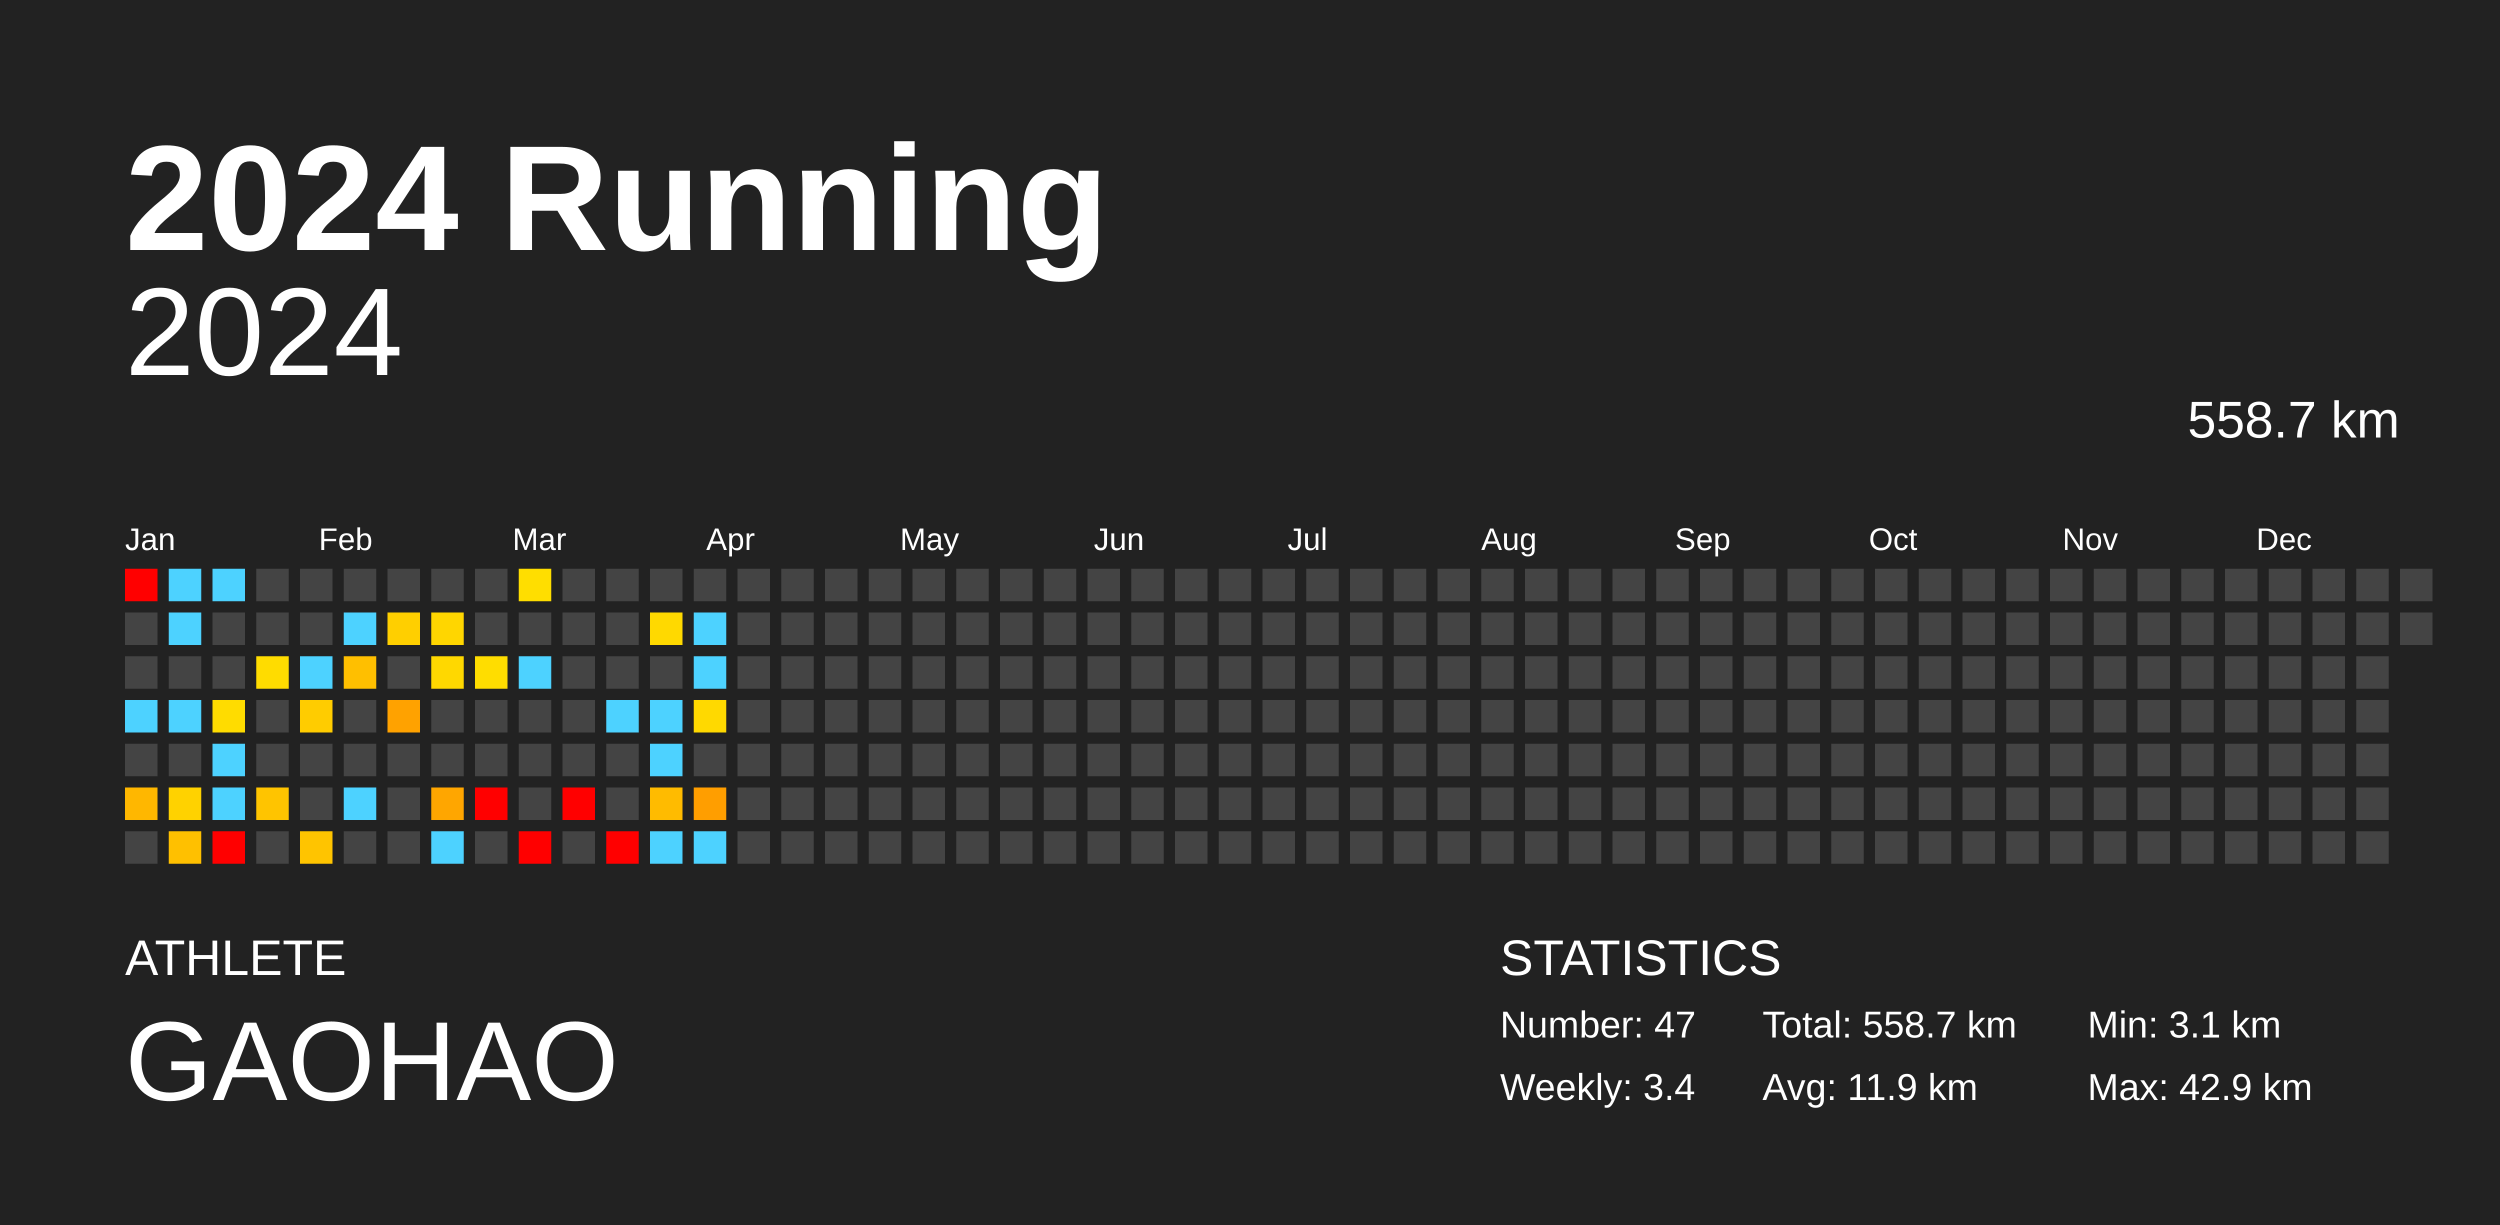
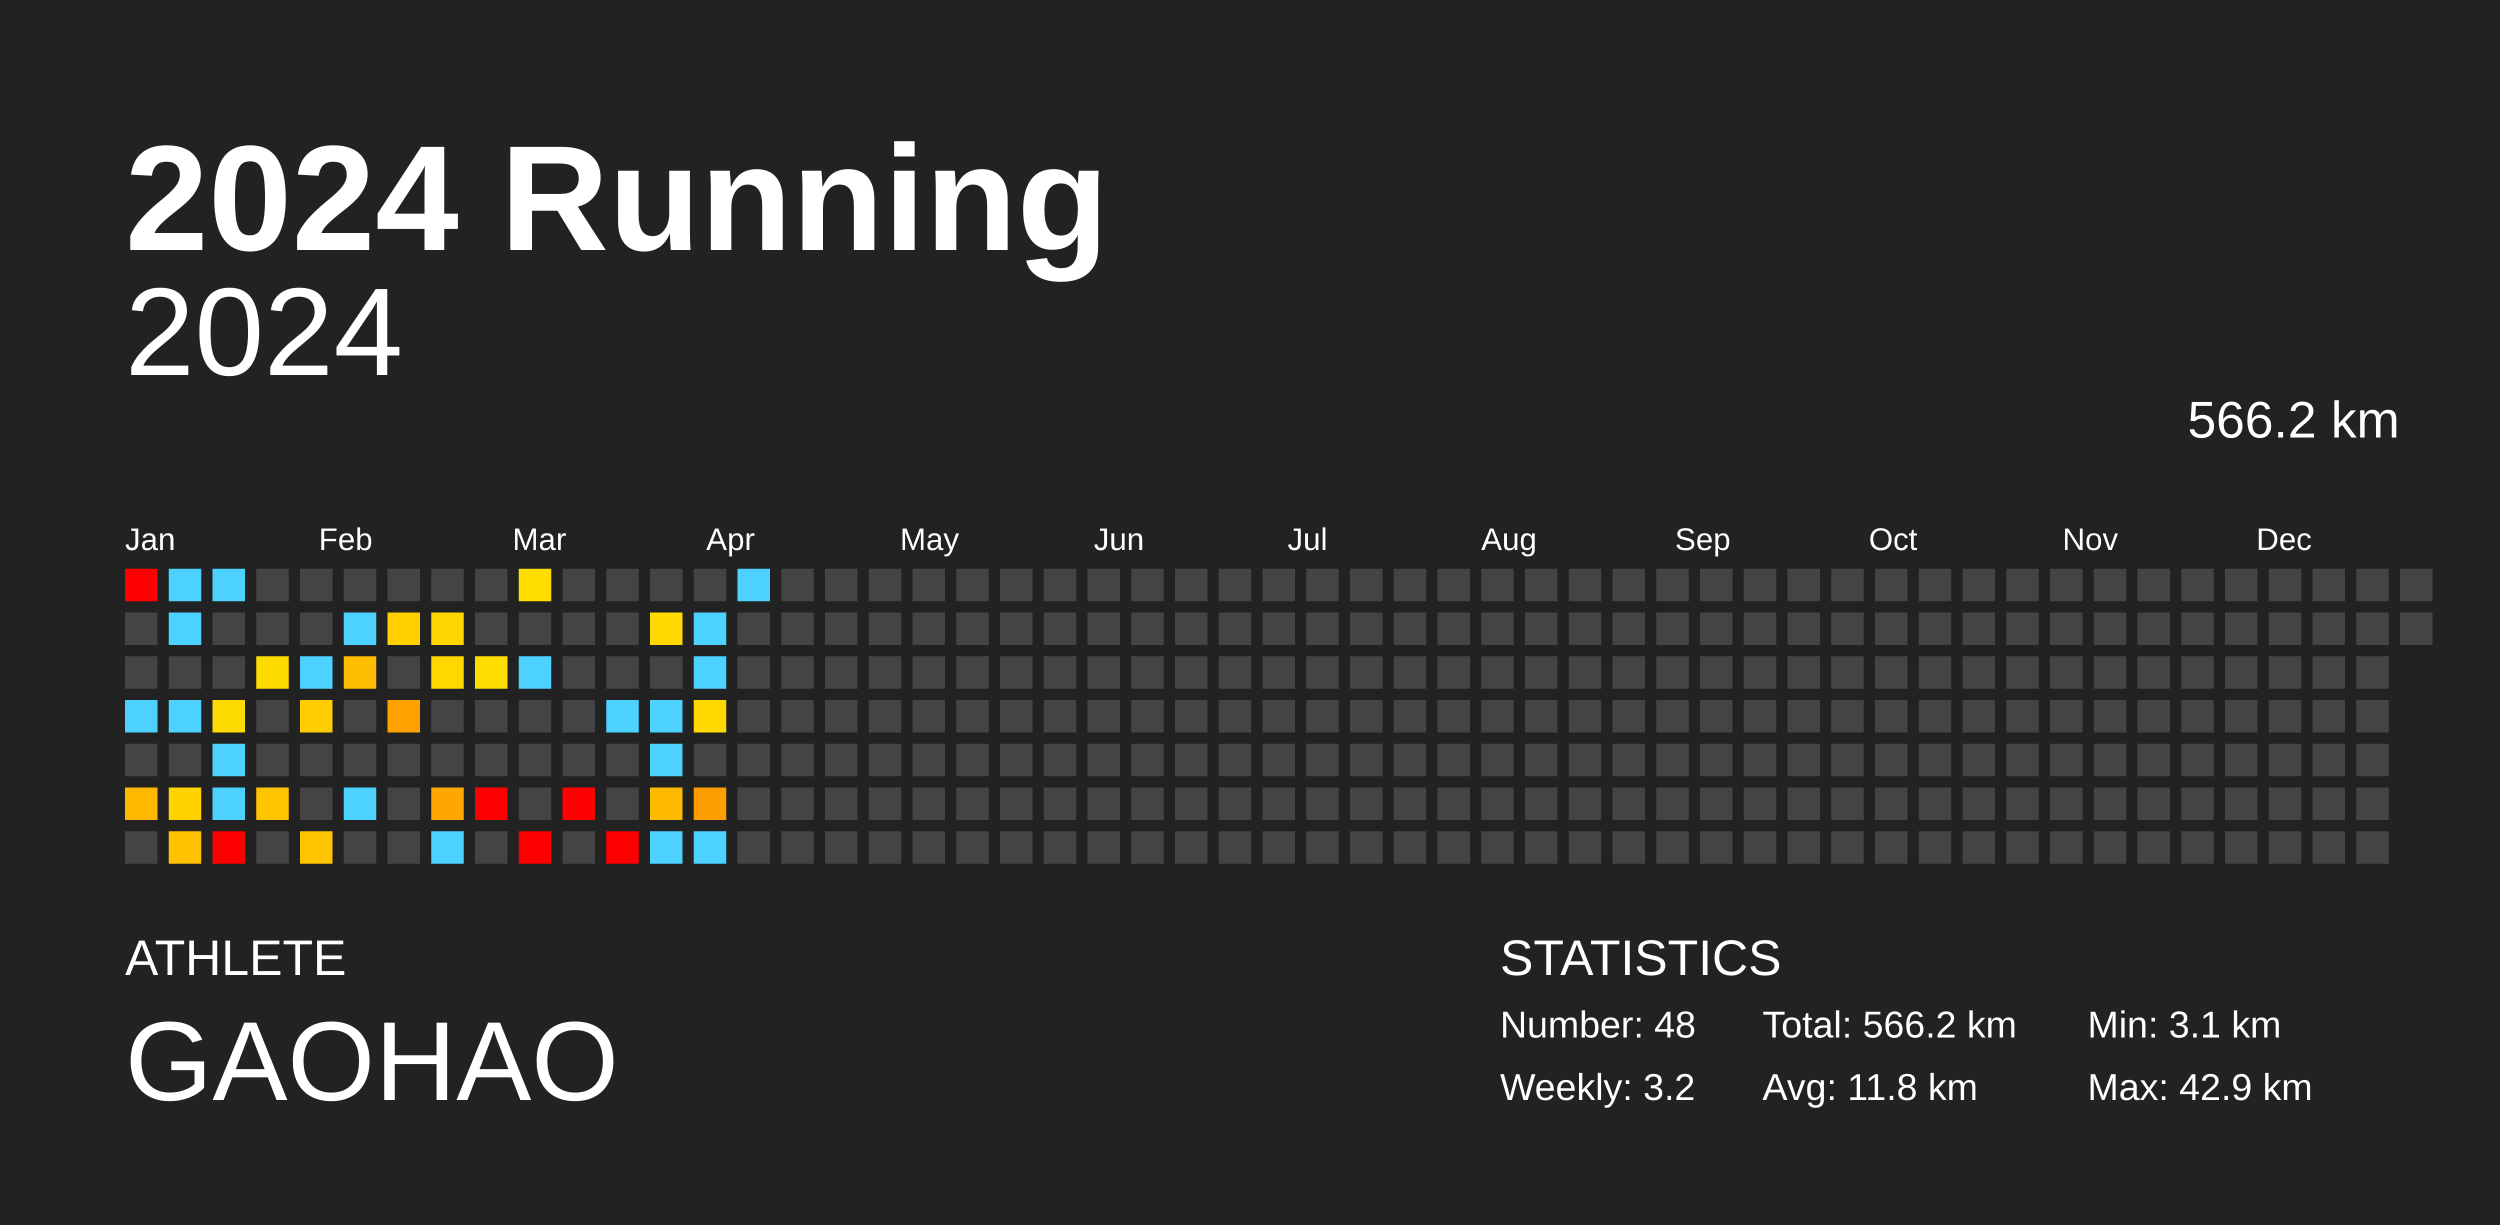
<svg xmlns="http://www.w3.org/2000/svg" baseProfile="full" height="98mm" version="1.1" viewBox="0,0,200,98" width="200mm">
  <defs />
  <rect fill="#222222" height="98" width="200" x="0" y="0" />
  <text fill="#FFFFFF" style="font-size:12px; font-family:Arial; font-weight:bold;" x="10" y="20">2024 Running</text>
  <text fill="#FFFFFF" style="font-size:4px; font-family:Arial" x="10" y="78">ATHLETE</text>
  <text fill="#FFFFFF" style="font-size:9px; font-family:Arial" x="10" y="88">GAOHAO</text>
  <text fill="#FFFFFF" style="font-size:4px; font-family:Arial" x="120" y="78">STATISTICS</text>
-   <text fill="#FFFFFF" style="font-size:3px; font-family:Arial" x="120" y="83">Number: 47</text>
-   <text fill="#FFFFFF" style="font-size:3px; font-family:Arial" x="120" y="88">Weekly: 3.4</text>
-   <text fill="#FFFFFF" style="font-size:3px; font-family:Arial" x="141" y="83">Total: 558.7 km</text>
-   <text fill="#FFFFFF" style="font-size:3px; font-family:Arial" x="141" y="88">Avg: 11.9 km</text>
+   <text fill="#FFFFFF" style="font-size:3px; font-family:Arial" x="120" y="83">Number: 48</text>
+   <text fill="#FFFFFF" style="font-size:3px; font-family:Arial" x="120" y="88">Weekly: 3.2</text>
+   <text fill="#FFFFFF" style="font-size:3px; font-family:Arial" x="141" y="83">Total: 566.2 km</text>
+   <text fill="#FFFFFF" style="font-size:3px; font-family:Arial" x="141" y="88">Avg: 11.8 km</text>
  <text fill="#FFFFFF" style="font-size:3px; font-family:Arial" x="167" y="83">Min: 3.1 km</text>
  <text fill="#FFFFFF" style="font-size:3px; font-family:Arial" x="167" y="88">Max: 42.9 km</text>
  <text alignment-baseline="hanging" fill="#FFFFFF" style="font-size:10.0px; font-family:Arial;" x="10" y="30">2024</text>
-   <text alignment-baseline="hanging" fill="#FFFFFF" style="font-size:4.125px; font-family:Arial;" x="175" y="35">558.7 km</text>
+   <text alignment-baseline="hanging" fill="#FFFFFF" style="font-size:4.125px; font-family:Arial;" x="175" y="35">566.2 km</text>
  <text fill="#FFFFFF" style="font-size:2.5px; font-family:Arial" x="10.0" y="44">Jan</text>
  <text fill="#FFFFFF" style="font-size:2.5px; font-family:Arial" x="25.5" y="44">Feb</text>
  <text fill="#FFFFFF" style="font-size:2.5px; font-family:Arial" x="41.0" y="44">Mar</text>
  <text fill="#FFFFFF" style="font-size:2.5px; font-family:Arial" x="56.5" y="44">Apr</text>
  <text fill="#FFFFFF" style="font-size:2.5px; font-family:Arial" x="72.0" y="44">May</text>
  <text fill="#FFFFFF" style="font-size:2.5px; font-family:Arial" x="87.5" y="44">Jun</text>
  <text fill="#FFFFFF" style="font-size:2.5px; font-family:Arial" x="103.0" y="44">Jul</text>
  <text fill="#FFFFFF" style="font-size:2.5px; font-family:Arial" x="118.5" y="44">Aug</text>
  <text fill="#FFFFFF" style="font-size:2.5px; font-family:Arial" x="134.0" y="44">Sep</text>
  <text fill="#FFFFFF" style="font-size:2.5px; font-family:Arial" x="149.5" y="44">Oct</text>
  <text fill="#FFFFFF" style="font-size:2.5px; font-family:Arial" x="165.0" y="44">Nov</text>
  <text fill="#FFFFFF" style="font-size:2.5px; font-family:Arial" x="180.5" y="44">Dec</text>
  <rect fill="red" height="2.6" width="2.6" x="10.0" y="45.5" />
  <rect fill="#444444" height="2.6" width="2.6" x="10.0" y="49.0" />
  <rect fill="#444444" height="2.6" width="2.6" x="10.0" y="52.5" />
  <rect fill="#4dd2ff" height="2.6" width="2.6" x="10.0" y="56.0" />
  <rect fill="#444444" height="2.6" width="2.6" x="10.0" y="59.5" />
  <rect fill="#ffb700" height="2.6" width="2.6" x="10.0" y="63.0" />
  <rect fill="#444444" height="2.6" width="2.6" x="10.0" y="66.5" />
  <rect fill="#4dd2ff" height="2.6" width="2.6" x="13.5" y="45.5" />
  <rect fill="#4dd2ff" height="2.6" width="2.6" x="13.5" y="49.0" />
  <rect fill="#444444" height="2.6" width="2.6" x="13.5" y="52.5" />
  <rect fill="#4dd2ff" height="2.6" width="2.6" x="13.5" y="56.0" />
  <rect fill="#444444" height="2.6" width="2.6" x="13.5" y="59.5" />
  <rect fill="#ffd200" height="2.6" width="2.6" x="13.5" y="63.0" />
  <rect fill="#ffc000" height="2.6" width="2.6" x="13.5" y="66.5" />
  <rect fill="#4dd2ff" height="2.6" width="2.6" x="17.0" y="45.5" />
  <rect fill="#444444" height="2.6" width="2.6" x="17.0" y="49.0" />
  <rect fill="#444444" height="2.6" width="2.6" x="17.0" y="52.5" />
  <rect fill="#ffdc00" height="2.6" width="2.6" x="17.0" y="56.0" />
  <rect fill="#4dd2ff" height="2.6" width="2.6" x="17.0" y="59.5" />
  <rect fill="#4dd2ff" height="2.6" width="2.6" x="17.0" y="63.0" />
  <rect fill="red" height="2.6" width="2.6" x="17.0" y="66.5" />
  <rect fill="#444444" height="2.6" width="2.6" x="20.5" y="45.5" />
  <rect fill="#444444" height="2.6" width="2.6" x="20.5" y="49.0" />
  <rect fill="#ffdc00" height="2.6" width="2.6" x="20.5" y="52.5" />
  <rect fill="#444444" height="2.6" width="2.6" x="20.5" y="56.0" />
  <rect fill="#444444" height="2.6" width="2.6" x="20.5" y="59.5" />
  <rect fill="#ffc400" height="2.6" width="2.6" x="20.5" y="63.0" />
  <rect fill="#444444" height="2.6" width="2.6" x="20.5" y="66.5" />
  <rect fill="#444444" height="2.6" width="2.6" x="24.0" y="45.5" />
  <rect fill="#444444" height="2.6" width="2.6" x="24.0" y="49.0" />
  <rect fill="#4dd2ff" height="2.6" width="2.6" x="24.0" y="52.5" />
  <rect fill="#ffcc00" height="2.6" width="2.6" x="24.0" y="56.0" />
  <rect fill="#444444" height="2.6" width="2.6" x="24.0" y="59.5" />
  <rect fill="#444444" height="2.6" width="2.6" x="24.0" y="63.0" />
  <rect fill="#ffc400" height="2.6" width="2.6" x="24.0" y="66.5" />
  <rect fill="#444444" height="2.6" width="2.6" x="27.5" y="45.5" />
  <rect fill="#4dd2ff" height="2.6" width="2.6" x="27.5" y="49.0" />
  <rect fill="#ffbf00" height="2.6" width="2.6" x="27.5" y="52.5" />
  <rect fill="#444444" height="2.6" width="2.6" x="27.5" y="56.0" />
  <rect fill="#444444" height="2.6" width="2.6" x="27.5" y="59.5" />
  <rect fill="#4dd2ff" height="2.6" width="2.6" x="27.5" y="63.0" />
  <rect fill="#444444" height="2.6" width="2.6" x="27.5" y="66.5" />
  <rect fill="#444444" height="2.6" width="2.6" x="31.0" y="45.5" />
  <rect fill="#ffcf00" height="2.6" width="2.6" x="31.0" y="49.0" />
  <rect fill="#444444" height="2.6" width="2.6" x="31.0" y="52.5" />
  <rect fill="#ffa200" height="2.6" width="2.6" x="31.0" y="56.0" />
  <rect fill="#444444" height="2.6" width="2.6" x="31.0" y="59.5" />
  <rect fill="#444444" height="2.6" width="2.6" x="31.0" y="63.0" />
  <rect fill="#444444" height="2.6" width="2.6" x="31.0" y="66.5" />
  <rect fill="#444444" height="2.6" width="2.6" x="34.5" y="45.5" />
  <rect fill="#ffd600" height="2.6" width="2.6" x="34.5" y="49.0" />
  <rect fill="#ffd800" height="2.6" width="2.6" x="34.5" y="52.5" />
  <rect fill="#444444" height="2.6" width="2.6" x="34.5" y="56.0" />
  <rect fill="#444444" height="2.6" width="2.6" x="34.5" y="59.5" />
  <rect fill="#ffa600" height="2.6" width="2.6" x="34.5" y="63.0" />
  <rect fill="#4dd2ff" height="2.6" width="2.6" x="34.5" y="66.5" />
  <rect fill="#444444" height="2.6" width="2.6" x="38.0" y="45.5" />
  <rect fill="#444444" height="2.6" width="2.6" x="38.0" y="49.0" />
  <rect fill="#ffdd00" height="2.6" width="2.6" x="38.0" y="52.5" />
  <rect fill="#444444" height="2.6" width="2.6" x="38.0" y="56.0" />
  <rect fill="#444444" height="2.6" width="2.6" x="38.0" y="59.5" />
  <rect fill="red" height="2.6" width="2.6" x="38.0" y="63.0" />
  <rect fill="#444444" height="2.6" width="2.6" x="38.0" y="66.5" />
  <rect fill="#ffde00" height="2.6" width="2.6" x="41.5" y="45.5" />
  <rect fill="#444444" height="2.6" width="2.6" x="41.5" y="49.0" />
  <rect fill="#4dd2ff" height="2.6" width="2.6" x="41.5" y="52.5" />
  <rect fill="#444444" height="2.6" width="2.6" x="41.5" y="56.0" />
  <rect fill="#444444" height="2.6" width="2.6" x="41.5" y="59.5" />
  <rect fill="#444444" height="2.6" width="2.6" x="41.5" y="63.0" />
  <rect fill="red" height="2.6" width="2.6" x="41.5" y="66.5" />
  <rect fill="#444444" height="2.6" width="2.6" x="45.0" y="45.5" />
  <rect fill="#444444" height="2.6" width="2.6" x="45.0" y="49.0" />
  <rect fill="#444444" height="2.6" width="2.6" x="45.0" y="52.5" />
  <rect fill="#444444" height="2.6" width="2.6" x="45.0" y="56.0" />
  <rect fill="#444444" height="2.6" width="2.6" x="45.0" y="59.5" />
  <rect fill="red" height="2.6" width="2.6" x="45.0" y="63.0" />
  <rect fill="#444444" height="2.6" width="2.6" x="45.0" y="66.5" />
  <rect fill="#444444" height="2.6" width="2.6" x="48.5" y="45.5" />
  <rect fill="#444444" height="2.6" width="2.6" x="48.5" y="49.0" />
  <rect fill="#444444" height="2.6" width="2.6" x="48.5" y="52.5" />
  <rect fill="#4dd2ff" height="2.6" width="2.6" x="48.5" y="56.0" />
  <rect fill="#444444" height="2.6" width="2.6" x="48.5" y="59.5" />
  <rect fill="#444444" height="2.6" width="2.6" x="48.5" y="63.0" />
  <rect fill="red" height="2.6" width="2.6" x="48.5" y="66.5" />
  <rect fill="#444444" height="2.6" width="2.6" x="52.0" y="45.5" />
  <rect fill="#ffd900" height="2.6" width="2.6" x="52.0" y="49.0" />
  <rect fill="#444444" height="2.6" width="2.6" x="52.0" y="52.5" />
  <rect fill="#4dd2ff" height="2.6" width="2.6" x="52.0" y="56.0" />
  <rect fill="#4dd2ff" height="2.6" width="2.6" x="52.0" y="59.5" />
  <rect fill="#ffbb00" height="2.6" width="2.6" x="52.0" y="63.0" />
  <rect fill="#4dd2ff" height="2.6" width="2.6" x="52.0" y="66.5" />
  <rect fill="#444444" height="2.6" width="2.6" x="55.5" y="45.5" />
  <rect fill="#4dd2ff" height="2.6" width="2.6" x="55.5" y="49.0" />
  <rect fill="#4dd2ff" height="2.6" width="2.6" x="55.5" y="52.5" />
  <rect fill="#ffd900" height="2.6" width="2.6" x="55.5" y="56.0" />
  <rect fill="#444444" height="2.6" width="2.6" x="55.5" y="59.5" />
  <rect fill="#ff9e00" height="2.6" width="2.6" x="55.5" y="63.0" />
  <rect fill="#4dd2ff" height="2.6" width="2.6" x="55.5" y="66.5" />
-   <rect fill="#444444" height="2.6" width="2.6" x="59.0" y="45.5" />
+   <rect fill="#4dd2ff" height="2.6" width="2.6" x="59.0" y="45.5" />
  <rect fill="#444444" height="2.6" width="2.6" x="59.0" y="49.0" />
  <rect fill="#444444" height="2.6" width="2.6" x="59.0" y="52.5" />
  <rect fill="#444444" height="2.6" width="2.6" x="59.0" y="56.0" />
  <rect fill="#444444" height="2.6" width="2.6" x="59.0" y="59.5" />
  <rect fill="#444444" height="2.6" width="2.6" x="59.0" y="63.0" />
  <rect fill="#444444" height="2.6" width="2.6" x="59.0" y="66.5" />
  <rect fill="#444444" height="2.6" width="2.6" x="62.5" y="45.5" />
  <rect fill="#444444" height="2.6" width="2.6" x="62.5" y="49.0" />
  <rect fill="#444444" height="2.6" width="2.6" x="62.5" y="52.5" />
  <rect fill="#444444" height="2.6" width="2.6" x="62.5" y="56.0" />
  <rect fill="#444444" height="2.6" width="2.6" x="62.5" y="59.5" />
  <rect fill="#444444" height="2.6" width="2.6" x="62.5" y="63.0" />
  <rect fill="#444444" height="2.6" width="2.6" x="62.5" y="66.5" />
  <rect fill="#444444" height="2.6" width="2.6" x="66.0" y="45.5" />
  <rect fill="#444444" height="2.6" width="2.6" x="66.0" y="49.0" />
  <rect fill="#444444" height="2.6" width="2.6" x="66.0" y="52.5" />
  <rect fill="#444444" height="2.6" width="2.6" x="66.0" y="56.0" />
  <rect fill="#444444" height="2.6" width="2.6" x="66.0" y="59.5" />
  <rect fill="#444444" height="2.6" width="2.6" x="66.0" y="63.0" />
  <rect fill="#444444" height="2.6" width="2.6" x="66.0" y="66.5" />
  <rect fill="#444444" height="2.6" width="2.6" x="69.5" y="45.5" />
  <rect fill="#444444" height="2.6" width="2.6" x="69.5" y="49.0" />
  <rect fill="#444444" height="2.6" width="2.6" x="69.5" y="52.5" />
  <rect fill="#444444" height="2.6" width="2.6" x="69.5" y="56.0" />
  <rect fill="#444444" height="2.6" width="2.6" x="69.5" y="59.5" />
  <rect fill="#444444" height="2.6" width="2.6" x="69.5" y="63.0" />
  <rect fill="#444444" height="2.6" width="2.6" x="69.5" y="66.5" />
  <rect fill="#444444" height="2.6" width="2.6" x="73.0" y="45.5" />
  <rect fill="#444444" height="2.6" width="2.6" x="73.0" y="49.0" />
  <rect fill="#444444" height="2.6" width="2.6" x="73.0" y="52.5" />
  <rect fill="#444444" height="2.6" width="2.6" x="73.0" y="56.0" />
  <rect fill="#444444" height="2.6" width="2.6" x="73.0" y="59.5" />
  <rect fill="#444444" height="2.6" width="2.6" x="73.0" y="63.0" />
  <rect fill="#444444" height="2.6" width="2.6" x="73.0" y="66.5" />
  <rect fill="#444444" height="2.6" width="2.6" x="76.5" y="45.5" />
  <rect fill="#444444" height="2.6" width="2.6" x="76.5" y="49.0" />
  <rect fill="#444444" height="2.6" width="2.6" x="76.5" y="52.5" />
  <rect fill="#444444" height="2.6" width="2.6" x="76.5" y="56.0" />
  <rect fill="#444444" height="2.6" width="2.6" x="76.5" y="59.5" />
  <rect fill="#444444" height="2.6" width="2.6" x="76.5" y="63.0" />
  <rect fill="#444444" height="2.6" width="2.6" x="76.5" y="66.5" />
  <rect fill="#444444" height="2.6" width="2.6" x="80.0" y="45.5" />
  <rect fill="#444444" height="2.6" width="2.6" x="80.0" y="49.0" />
  <rect fill="#444444" height="2.6" width="2.6" x="80.0" y="52.5" />
  <rect fill="#444444" height="2.6" width="2.6" x="80.0" y="56.0" />
  <rect fill="#444444" height="2.6" width="2.6" x="80.0" y="59.5" />
  <rect fill="#444444" height="2.6" width="2.6" x="80.0" y="63.0" />
  <rect fill="#444444" height="2.6" width="2.6" x="80.0" y="66.5" />
  <rect fill="#444444" height="2.6" width="2.6" x="83.5" y="45.5" />
  <rect fill="#444444" height="2.6" width="2.6" x="83.5" y="49.0" />
  <rect fill="#444444" height="2.6" width="2.6" x="83.5" y="52.5" />
  <rect fill="#444444" height="2.6" width="2.6" x="83.5" y="56.0" />
  <rect fill="#444444" height="2.6" width="2.6" x="83.5" y="59.5" />
  <rect fill="#444444" height="2.6" width="2.6" x="83.5" y="63.0" />
  <rect fill="#444444" height="2.6" width="2.6" x="83.5" y="66.5" />
  <rect fill="#444444" height="2.6" width="2.6" x="87.0" y="45.5" />
  <rect fill="#444444" height="2.6" width="2.6" x="87.0" y="49.0" />
  <rect fill="#444444" height="2.6" width="2.6" x="87.0" y="52.5" />
  <rect fill="#444444" height="2.6" width="2.6" x="87.0" y="56.0" />
  <rect fill="#444444" height="2.6" width="2.6" x="87.0" y="59.5" />
  <rect fill="#444444" height="2.6" width="2.6" x="87.0" y="63.0" />
  <rect fill="#444444" height="2.6" width="2.6" x="87.0" y="66.5" />
  <rect fill="#444444" height="2.6" width="2.6" x="90.5" y="45.5" />
  <rect fill="#444444" height="2.6" width="2.6" x="90.5" y="49.0" />
  <rect fill="#444444" height="2.6" width="2.6" x="90.5" y="52.5" />
  <rect fill="#444444" height="2.6" width="2.6" x="90.5" y="56.0" />
  <rect fill="#444444" height="2.6" width="2.6" x="90.5" y="59.5" />
  <rect fill="#444444" height="2.6" width="2.6" x="90.5" y="63.0" />
  <rect fill="#444444" height="2.6" width="2.6" x="90.5" y="66.5" />
  <rect fill="#444444" height="2.6" width="2.6" x="94.0" y="45.5" />
  <rect fill="#444444" height="2.6" width="2.6" x="94.0" y="49.0" />
  <rect fill="#444444" height="2.6" width="2.6" x="94.0" y="52.5" />
  <rect fill="#444444" height="2.6" width="2.6" x="94.0" y="56.0" />
  <rect fill="#444444" height="2.6" width="2.6" x="94.0" y="59.5" />
  <rect fill="#444444" height="2.6" width="2.6" x="94.0" y="63.0" />
  <rect fill="#444444" height="2.6" width="2.6" x="94.0" y="66.5" />
  <rect fill="#444444" height="2.6" width="2.6" x="97.5" y="45.5" />
  <rect fill="#444444" height="2.6" width="2.6" x="97.5" y="49.0" />
  <rect fill="#444444" height="2.6" width="2.6" x="97.5" y="52.5" />
  <rect fill="#444444" height="2.6" width="2.6" x="97.5" y="56.0" />
  <rect fill="#444444" height="2.6" width="2.6" x="97.5" y="59.5" />
  <rect fill="#444444" height="2.6" width="2.6" x="97.5" y="63.0" />
  <rect fill="#444444" height="2.6" width="2.6" x="97.5" y="66.5" />
  <rect fill="#444444" height="2.6" width="2.6" x="101.0" y="45.5" />
  <rect fill="#444444" height="2.6" width="2.6" x="101.0" y="49.0" />
  <rect fill="#444444" height="2.6" width="2.6" x="101.0" y="52.5" />
  <rect fill="#444444" height="2.6" width="2.6" x="101.0" y="56.0" />
  <rect fill="#444444" height="2.6" width="2.6" x="101.0" y="59.5" />
  <rect fill="#444444" height="2.6" width="2.6" x="101.0" y="63.0" />
  <rect fill="#444444" height="2.6" width="2.6" x="101.0" y="66.5" />
  <rect fill="#444444" height="2.6" width="2.6" x="104.5" y="45.5" />
  <rect fill="#444444" height="2.6" width="2.6" x="104.5" y="49.0" />
  <rect fill="#444444" height="2.6" width="2.6" x="104.5" y="52.5" />
  <rect fill="#444444" height="2.6" width="2.6" x="104.5" y="56.0" />
  <rect fill="#444444" height="2.6" width="2.6" x="104.5" y="59.5" />
  <rect fill="#444444" height="2.6" width="2.6" x="104.5" y="63.0" />
  <rect fill="#444444" height="2.6" width="2.6" x="104.5" y="66.5" />
  <rect fill="#444444" height="2.6" width="2.6" x="108.0" y="45.5" />
  <rect fill="#444444" height="2.6" width="2.6" x="108.0" y="49.0" />
  <rect fill="#444444" height="2.6" width="2.6" x="108.0" y="52.5" />
  <rect fill="#444444" height="2.6" width="2.6" x="108.0" y="56.0" />
  <rect fill="#444444" height="2.6" width="2.6" x="108.0" y="59.5" />
  <rect fill="#444444" height="2.6" width="2.6" x="108.0" y="63.0" />
  <rect fill="#444444" height="2.6" width="2.6" x="108.0" y="66.5" />
  <rect fill="#444444" height="2.6" width="2.6" x="111.5" y="45.5" />
  <rect fill="#444444" height="2.6" width="2.6" x="111.5" y="49.0" />
  <rect fill="#444444" height="2.6" width="2.6" x="111.5" y="52.5" />
  <rect fill="#444444" height="2.6" width="2.6" x="111.5" y="56.0" />
  <rect fill="#444444" height="2.6" width="2.6" x="111.5" y="59.5" />
  <rect fill="#444444" height="2.6" width="2.6" x="111.5" y="63.0" />
  <rect fill="#444444" height="2.6" width="2.6" x="111.5" y="66.5" />
  <rect fill="#444444" height="2.6" width="2.6" x="115.0" y="45.5" />
  <rect fill="#444444" height="2.6" width="2.6" x="115.0" y="49.0" />
  <rect fill="#444444" height="2.6" width="2.6" x="115.0" y="52.5" />
  <rect fill="#444444" height="2.6" width="2.6" x="115.0" y="56.0" />
  <rect fill="#444444" height="2.6" width="2.6" x="115.0" y="59.5" />
  <rect fill="#444444" height="2.6" width="2.6" x="115.0" y="63.0" />
  <rect fill="#444444" height="2.6" width="2.6" x="115.0" y="66.5" />
  <rect fill="#444444" height="2.6" width="2.6" x="118.5" y="45.5" />
  <rect fill="#444444" height="2.6" width="2.6" x="118.5" y="49.0" />
  <rect fill="#444444" height="2.6" width="2.6" x="118.5" y="52.5" />
  <rect fill="#444444" height="2.6" width="2.6" x="118.5" y="56.0" />
  <rect fill="#444444" height="2.6" width="2.6" x="118.5" y="59.5" />
  <rect fill="#444444" height="2.6" width="2.6" x="118.5" y="63.0" />
  <rect fill="#444444" height="2.6" width="2.6" x="118.5" y="66.5" />
  <rect fill="#444444" height="2.6" width="2.6" x="122.0" y="45.5" />
  <rect fill="#444444" height="2.6" width="2.6" x="122.0" y="49.0" />
  <rect fill="#444444" height="2.6" width="2.6" x="122.0" y="52.5" />
  <rect fill="#444444" height="2.6" width="2.6" x="122.0" y="56.0" />
  <rect fill="#444444" height="2.6" width="2.6" x="122.0" y="59.5" />
  <rect fill="#444444" height="2.6" width="2.6" x="122.0" y="63.0" />
  <rect fill="#444444" height="2.6" width="2.6" x="122.0" y="66.5" />
  <rect fill="#444444" height="2.6" width="2.6" x="125.5" y="45.5" />
  <rect fill="#444444" height="2.6" width="2.6" x="125.5" y="49.0" />
  <rect fill="#444444" height="2.6" width="2.6" x="125.5" y="52.5" />
  <rect fill="#444444" height="2.6" width="2.6" x="125.5" y="56.0" />
  <rect fill="#444444" height="2.6" width="2.6" x="125.5" y="59.5" />
  <rect fill="#444444" height="2.6" width="2.6" x="125.5" y="63.0" />
  <rect fill="#444444" height="2.6" width="2.6" x="125.5" y="66.5" />
  <rect fill="#444444" height="2.6" width="2.6" x="129.0" y="45.5" />
  <rect fill="#444444" height="2.6" width="2.6" x="129.0" y="49.0" />
  <rect fill="#444444" height="2.6" width="2.6" x="129.0" y="52.5" />
  <rect fill="#444444" height="2.6" width="2.6" x="129.0" y="56.0" />
  <rect fill="#444444" height="2.6" width="2.6" x="129.0" y="59.5" />
  <rect fill="#444444" height="2.6" width="2.6" x="129.0" y="63.0" />
  <rect fill="#444444" height="2.6" width="2.6" x="129.0" y="66.5" />
  <rect fill="#444444" height="2.6" width="2.6" x="132.5" y="45.5" />
  <rect fill="#444444" height="2.6" width="2.6" x="132.5" y="49.0" />
  <rect fill="#444444" height="2.6" width="2.6" x="132.5" y="52.5" />
  <rect fill="#444444" height="2.6" width="2.6" x="132.5" y="56.0" />
  <rect fill="#444444" height="2.6" width="2.6" x="132.5" y="59.5" />
  <rect fill="#444444" height="2.6" width="2.6" x="132.5" y="63.0" />
  <rect fill="#444444" height="2.6" width="2.6" x="132.5" y="66.5" />
  <rect fill="#444444" height="2.6" width="2.6" x="136.0" y="45.5" />
  <rect fill="#444444" height="2.6" width="2.6" x="136.0" y="49.0" />
  <rect fill="#444444" height="2.6" width="2.6" x="136.0" y="52.5" />
  <rect fill="#444444" height="2.6" width="2.6" x="136.0" y="56.0" />
  <rect fill="#444444" height="2.6" width="2.6" x="136.0" y="59.5" />
  <rect fill="#444444" height="2.6" width="2.6" x="136.0" y="63.0" />
  <rect fill="#444444" height="2.6" width="2.6" x="136.0" y="66.5" />
  <rect fill="#444444" height="2.6" width="2.6" x="139.5" y="45.5" />
  <rect fill="#444444" height="2.6" width="2.6" x="139.5" y="49.0" />
  <rect fill="#444444" height="2.6" width="2.6" x="139.5" y="52.5" />
  <rect fill="#444444" height="2.6" width="2.6" x="139.5" y="56.0" />
  <rect fill="#444444" height="2.6" width="2.6" x="139.5" y="59.5" />
  <rect fill="#444444" height="2.6" width="2.6" x="139.5" y="63.0" />
  <rect fill="#444444" height="2.6" width="2.6" x="139.5" y="66.5" />
  <rect fill="#444444" height="2.6" width="2.6" x="143.0" y="45.5" />
  <rect fill="#444444" height="2.6" width="2.6" x="143.0" y="49.0" />
  <rect fill="#444444" height="2.6" width="2.6" x="143.0" y="52.5" />
  <rect fill="#444444" height="2.6" width="2.6" x="143.0" y="56.0" />
  <rect fill="#444444" height="2.6" width="2.6" x="143.0" y="59.5" />
  <rect fill="#444444" height="2.6" width="2.6" x="143.0" y="63.0" />
  <rect fill="#444444" height="2.6" width="2.6" x="143.0" y="66.5" />
  <rect fill="#444444" height="2.6" width="2.6" x="146.5" y="45.5" />
  <rect fill="#444444" height="2.6" width="2.6" x="146.5" y="49.0" />
  <rect fill="#444444" height="2.6" width="2.6" x="146.5" y="52.5" />
  <rect fill="#444444" height="2.6" width="2.6" x="146.5" y="56.0" />
  <rect fill="#444444" height="2.6" width="2.6" x="146.5" y="59.5" />
  <rect fill="#444444" height="2.6" width="2.6" x="146.5" y="63.0" />
  <rect fill="#444444" height="2.6" width="2.6" x="146.5" y="66.5" />
  <rect fill="#444444" height="2.6" width="2.6" x="150.0" y="45.5" />
  <rect fill="#444444" height="2.6" width="2.6" x="150.0" y="49.0" />
  <rect fill="#444444" height="2.6" width="2.6" x="150.0" y="52.5" />
  <rect fill="#444444" height="2.6" width="2.6" x="150.0" y="56.0" />
  <rect fill="#444444" height="2.6" width="2.6" x="150.0" y="59.5" />
  <rect fill="#444444" height="2.6" width="2.6" x="150.0" y="63.0" />
  <rect fill="#444444" height="2.6" width="2.6" x="150.0" y="66.5" />
  <rect fill="#444444" height="2.6" width="2.6" x="153.5" y="45.5" />
  <rect fill="#444444" height="2.6" width="2.6" x="153.5" y="49.0" />
  <rect fill="#444444" height="2.6" width="2.6" x="153.5" y="52.5" />
  <rect fill="#444444" height="2.6" width="2.6" x="153.5" y="56.0" />
  <rect fill="#444444" height="2.6" width="2.6" x="153.5" y="59.5" />
  <rect fill="#444444" height="2.6" width="2.6" x="153.5" y="63.0" />
  <rect fill="#444444" height="2.6" width="2.6" x="153.5" y="66.5" />
  <rect fill="#444444" height="2.6" width="2.6" x="157.0" y="45.5" />
  <rect fill="#444444" height="2.6" width="2.6" x="157.0" y="49.0" />
  <rect fill="#444444" height="2.6" width="2.6" x="157.0" y="52.5" />
  <rect fill="#444444" height="2.6" width="2.6" x="157.0" y="56.0" />
  <rect fill="#444444" height="2.6" width="2.6" x="157.0" y="59.5" />
  <rect fill="#444444" height="2.6" width="2.6" x="157.0" y="63.0" />
  <rect fill="#444444" height="2.6" width="2.6" x="157.0" y="66.5" />
  <rect fill="#444444" height="2.6" width="2.6" x="160.5" y="45.5" />
  <rect fill="#444444" height="2.6" width="2.6" x="160.5" y="49.0" />
  <rect fill="#444444" height="2.6" width="2.6" x="160.5" y="52.5" />
  <rect fill="#444444" height="2.6" width="2.6" x="160.5" y="56.0" />
  <rect fill="#444444" height="2.6" width="2.6" x="160.5" y="59.5" />
  <rect fill="#444444" height="2.6" width="2.6" x="160.5" y="63.0" />
  <rect fill="#444444" height="2.6" width="2.6" x="160.5" y="66.5" />
  <rect fill="#444444" height="2.6" width="2.6" x="164.0" y="45.5" />
  <rect fill="#444444" height="2.6" width="2.6" x="164.0" y="49.0" />
  <rect fill="#444444" height="2.6" width="2.6" x="164.0" y="52.5" />
  <rect fill="#444444" height="2.6" width="2.6" x="164.0" y="56.0" />
  <rect fill="#444444" height="2.6" width="2.6" x="164.0" y="59.5" />
  <rect fill="#444444" height="2.6" width="2.6" x="164.0" y="63.0" />
  <rect fill="#444444" height="2.6" width="2.6" x="164.0" y="66.5" />
  <rect fill="#444444" height="2.6" width="2.6" x="167.5" y="45.5" />
  <rect fill="#444444" height="2.6" width="2.6" x="167.5" y="49.0" />
  <rect fill="#444444" height="2.6" width="2.6" x="167.5" y="52.5" />
  <rect fill="#444444" height="2.6" width="2.6" x="167.5" y="56.0" />
  <rect fill="#444444" height="2.6" width="2.6" x="167.5" y="59.5" />
  <rect fill="#444444" height="2.6" width="2.6" x="167.5" y="63.0" />
  <rect fill="#444444" height="2.6" width="2.6" x="167.5" y="66.5" />
  <rect fill="#444444" height="2.6" width="2.6" x="171.0" y="45.5" />
  <rect fill="#444444" height="2.6" width="2.6" x="171.0" y="49.0" />
  <rect fill="#444444" height="2.6" width="2.6" x="171.0" y="52.5" />
  <rect fill="#444444" height="2.6" width="2.6" x="171.0" y="56.0" />
  <rect fill="#444444" height="2.6" width="2.6" x="171.0" y="59.5" />
  <rect fill="#444444" height="2.6" width="2.6" x="171.0" y="63.0" />
  <rect fill="#444444" height="2.6" width="2.6" x="171.0" y="66.5" />
  <rect fill="#444444" height="2.6" width="2.6" x="174.5" y="45.5" />
  <rect fill="#444444" height="2.6" width="2.6" x="174.5" y="49.0" />
  <rect fill="#444444" height="2.6" width="2.6" x="174.5" y="52.5" />
  <rect fill="#444444" height="2.6" width="2.6" x="174.5" y="56.0" />
  <rect fill="#444444" height="2.6" width="2.6" x="174.5" y="59.5" />
  <rect fill="#444444" height="2.6" width="2.6" x="174.5" y="63.0" />
  <rect fill="#444444" height="2.6" width="2.6" x="174.5" y="66.5" />
  <rect fill="#444444" height="2.6" width="2.6" x="178.0" y="45.5" />
  <rect fill="#444444" height="2.6" width="2.6" x="178.0" y="49.0" />
  <rect fill="#444444" height="2.6" width="2.6" x="178.0" y="52.5" />
  <rect fill="#444444" height="2.6" width="2.6" x="178.0" y="56.0" />
  <rect fill="#444444" height="2.6" width="2.6" x="178.0" y="59.5" />
  <rect fill="#444444" height="2.6" width="2.6" x="178.0" y="63.0" />
  <rect fill="#444444" height="2.6" width="2.6" x="178.0" y="66.5" />
  <rect fill="#444444" height="2.6" width="2.6" x="181.5" y="45.5" />
  <rect fill="#444444" height="2.6" width="2.6" x="181.5" y="49.0" />
  <rect fill="#444444" height="2.6" width="2.6" x="181.5" y="52.5" />
  <rect fill="#444444" height="2.6" width="2.6" x="181.5" y="56.0" />
  <rect fill="#444444" height="2.6" width="2.6" x="181.5" y="59.5" />
  <rect fill="#444444" height="2.6" width="2.6" x="181.5" y="63.0" />
  <rect fill="#444444" height="2.6" width="2.6" x="181.5" y="66.5" />
  <rect fill="#444444" height="2.6" width="2.6" x="185.0" y="45.5" />
  <rect fill="#444444" height="2.6" width="2.6" x="185.0" y="49.0" />
  <rect fill="#444444" height="2.6" width="2.6" x="185.0" y="52.5" />
  <rect fill="#444444" height="2.6" width="2.6" x="185.0" y="56.0" />
  <rect fill="#444444" height="2.6" width="2.6" x="185.0" y="59.5" />
  <rect fill="#444444" height="2.6" width="2.6" x="185.0" y="63.0" />
  <rect fill="#444444" height="2.6" width="2.6" x="185.0" y="66.5" />
  <rect fill="#444444" height="2.6" width="2.6" x="188.5" y="45.5" />
  <rect fill="#444444" height="2.6" width="2.6" x="188.5" y="49.0" />
  <rect fill="#444444" height="2.6" width="2.6" x="188.5" y="52.5" />
  <rect fill="#444444" height="2.6" width="2.6" x="188.5" y="56.0" />
  <rect fill="#444444" height="2.6" width="2.6" x="188.5" y="59.5" />
  <rect fill="#444444" height="2.6" width="2.6" x="188.5" y="63.0" />
  <rect fill="#444444" height="2.6" width="2.6" x="188.5" y="66.5" />
  <rect fill="#444444" height="2.6" width="2.6" x="192.0" y="45.5" />
  <rect fill="#444444" height="2.6" width="2.6" x="192.0" y="49.0" />
</svg>
